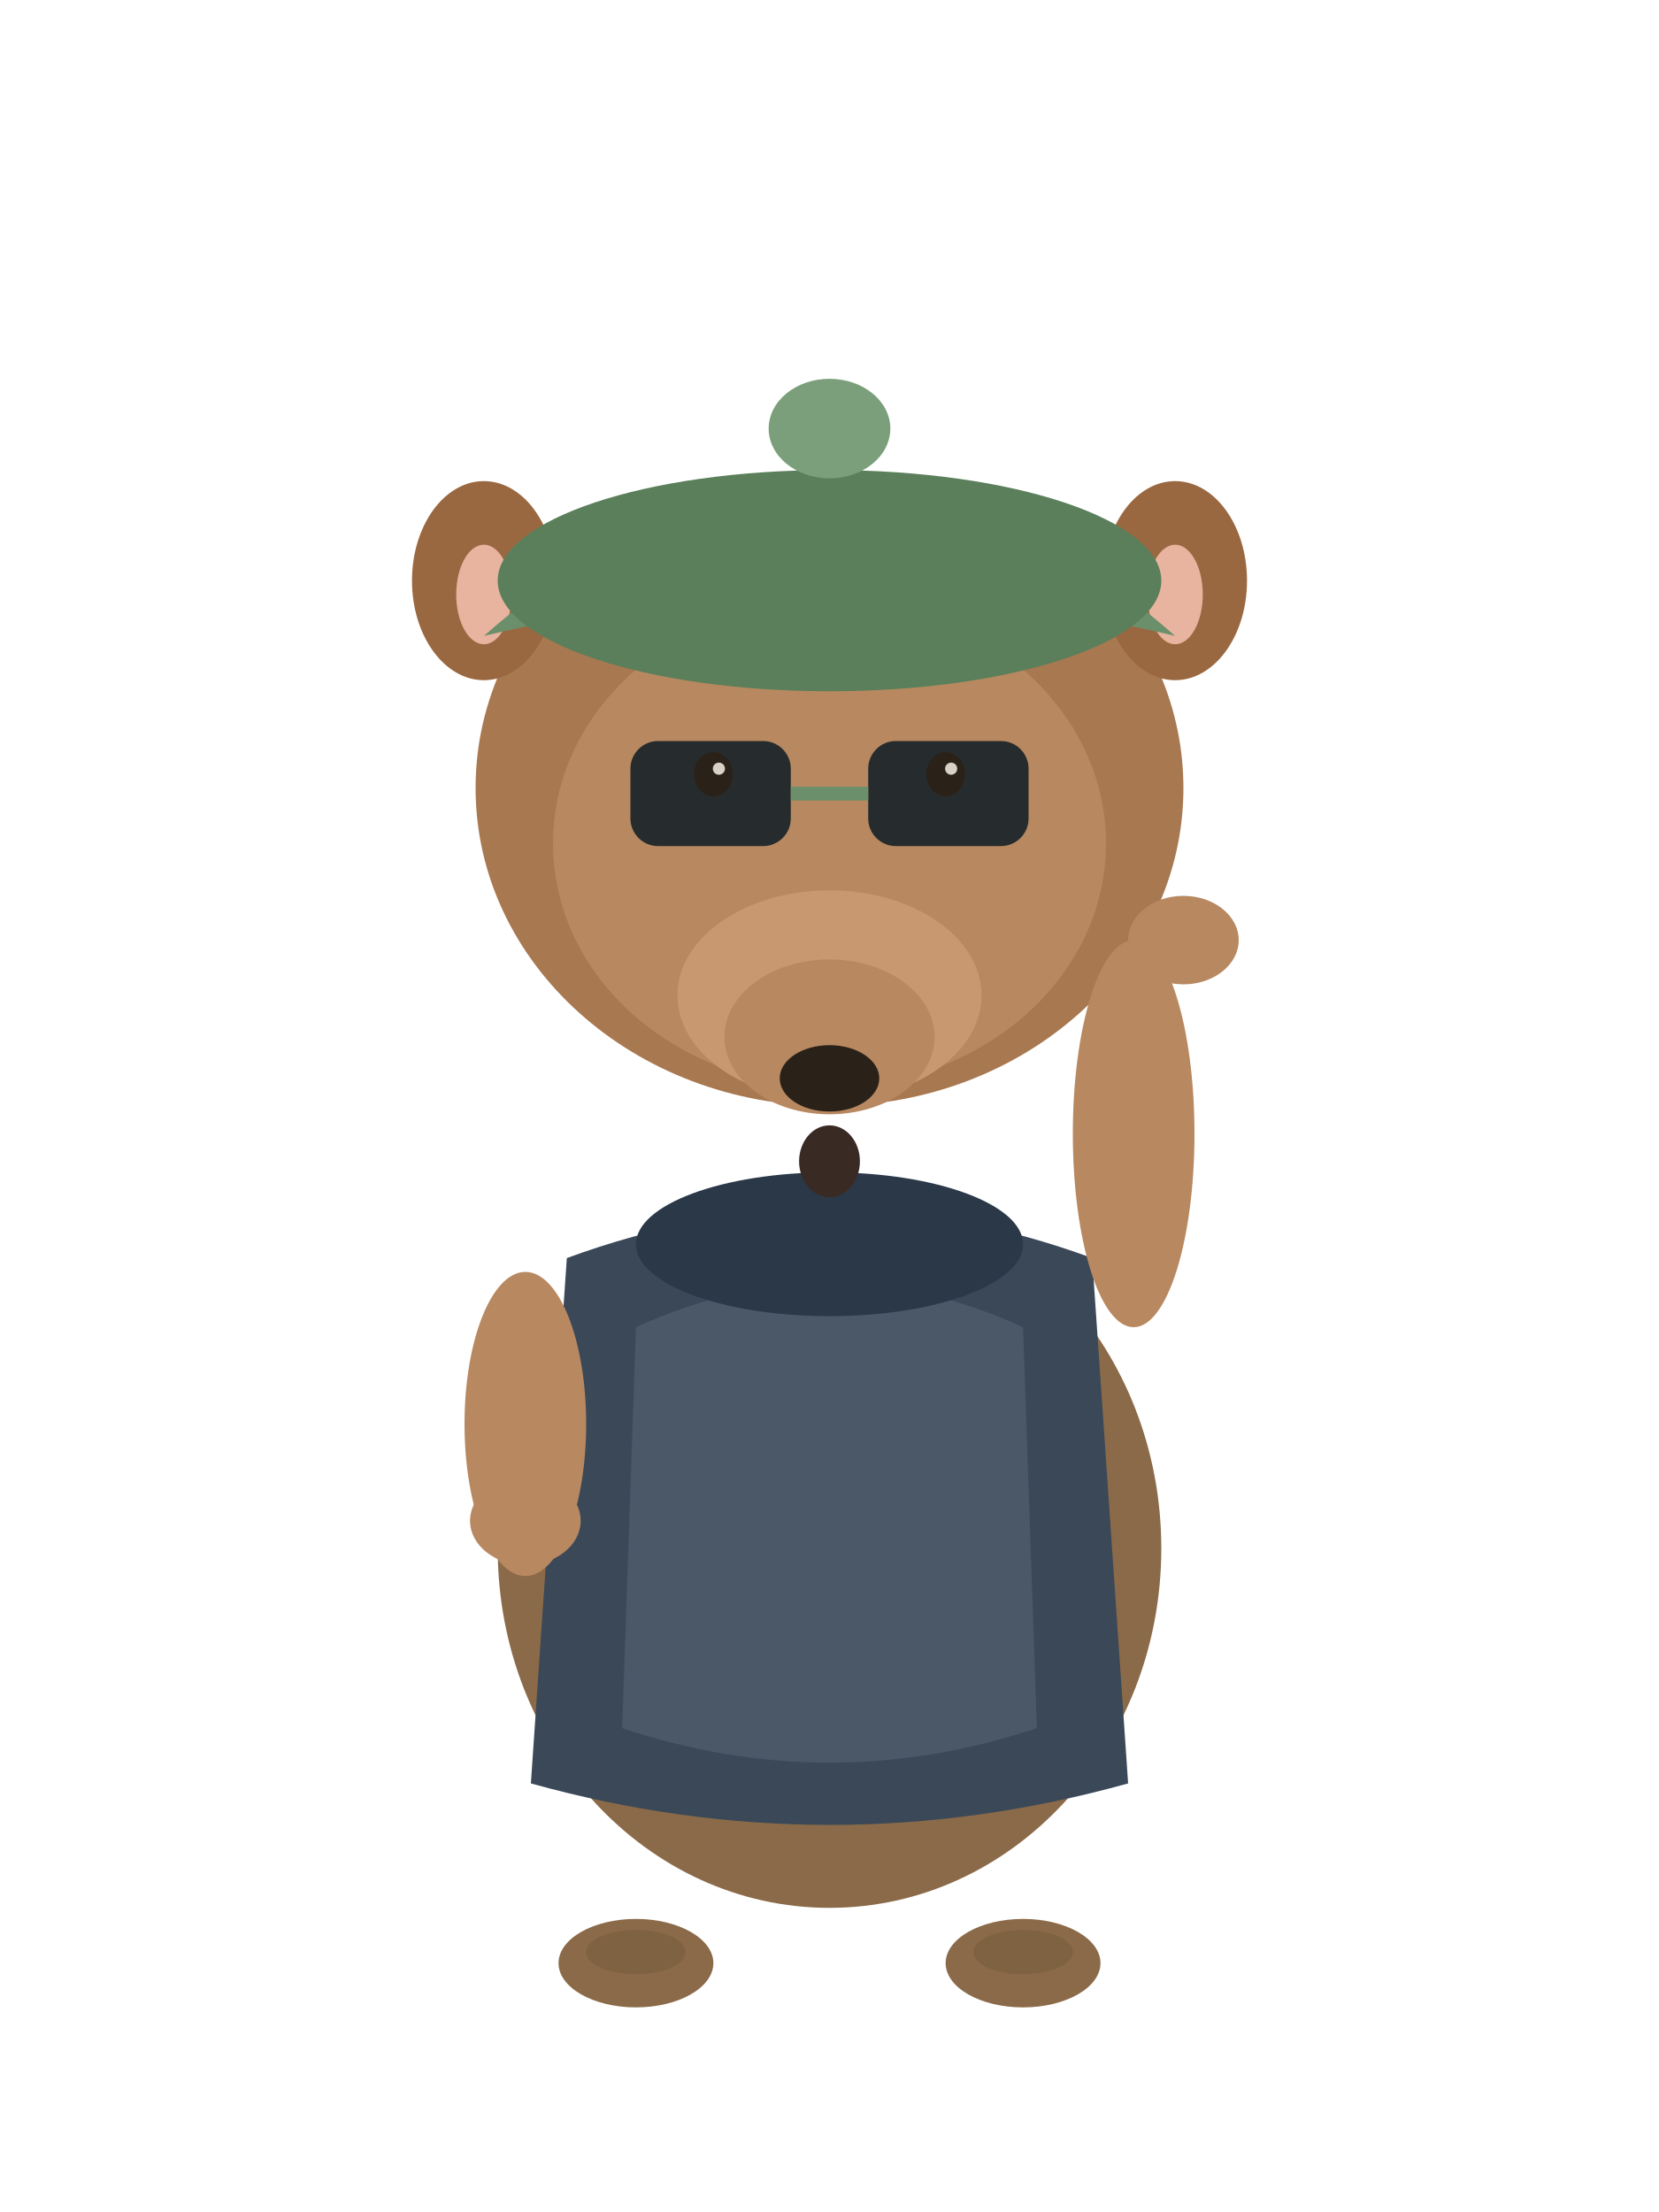
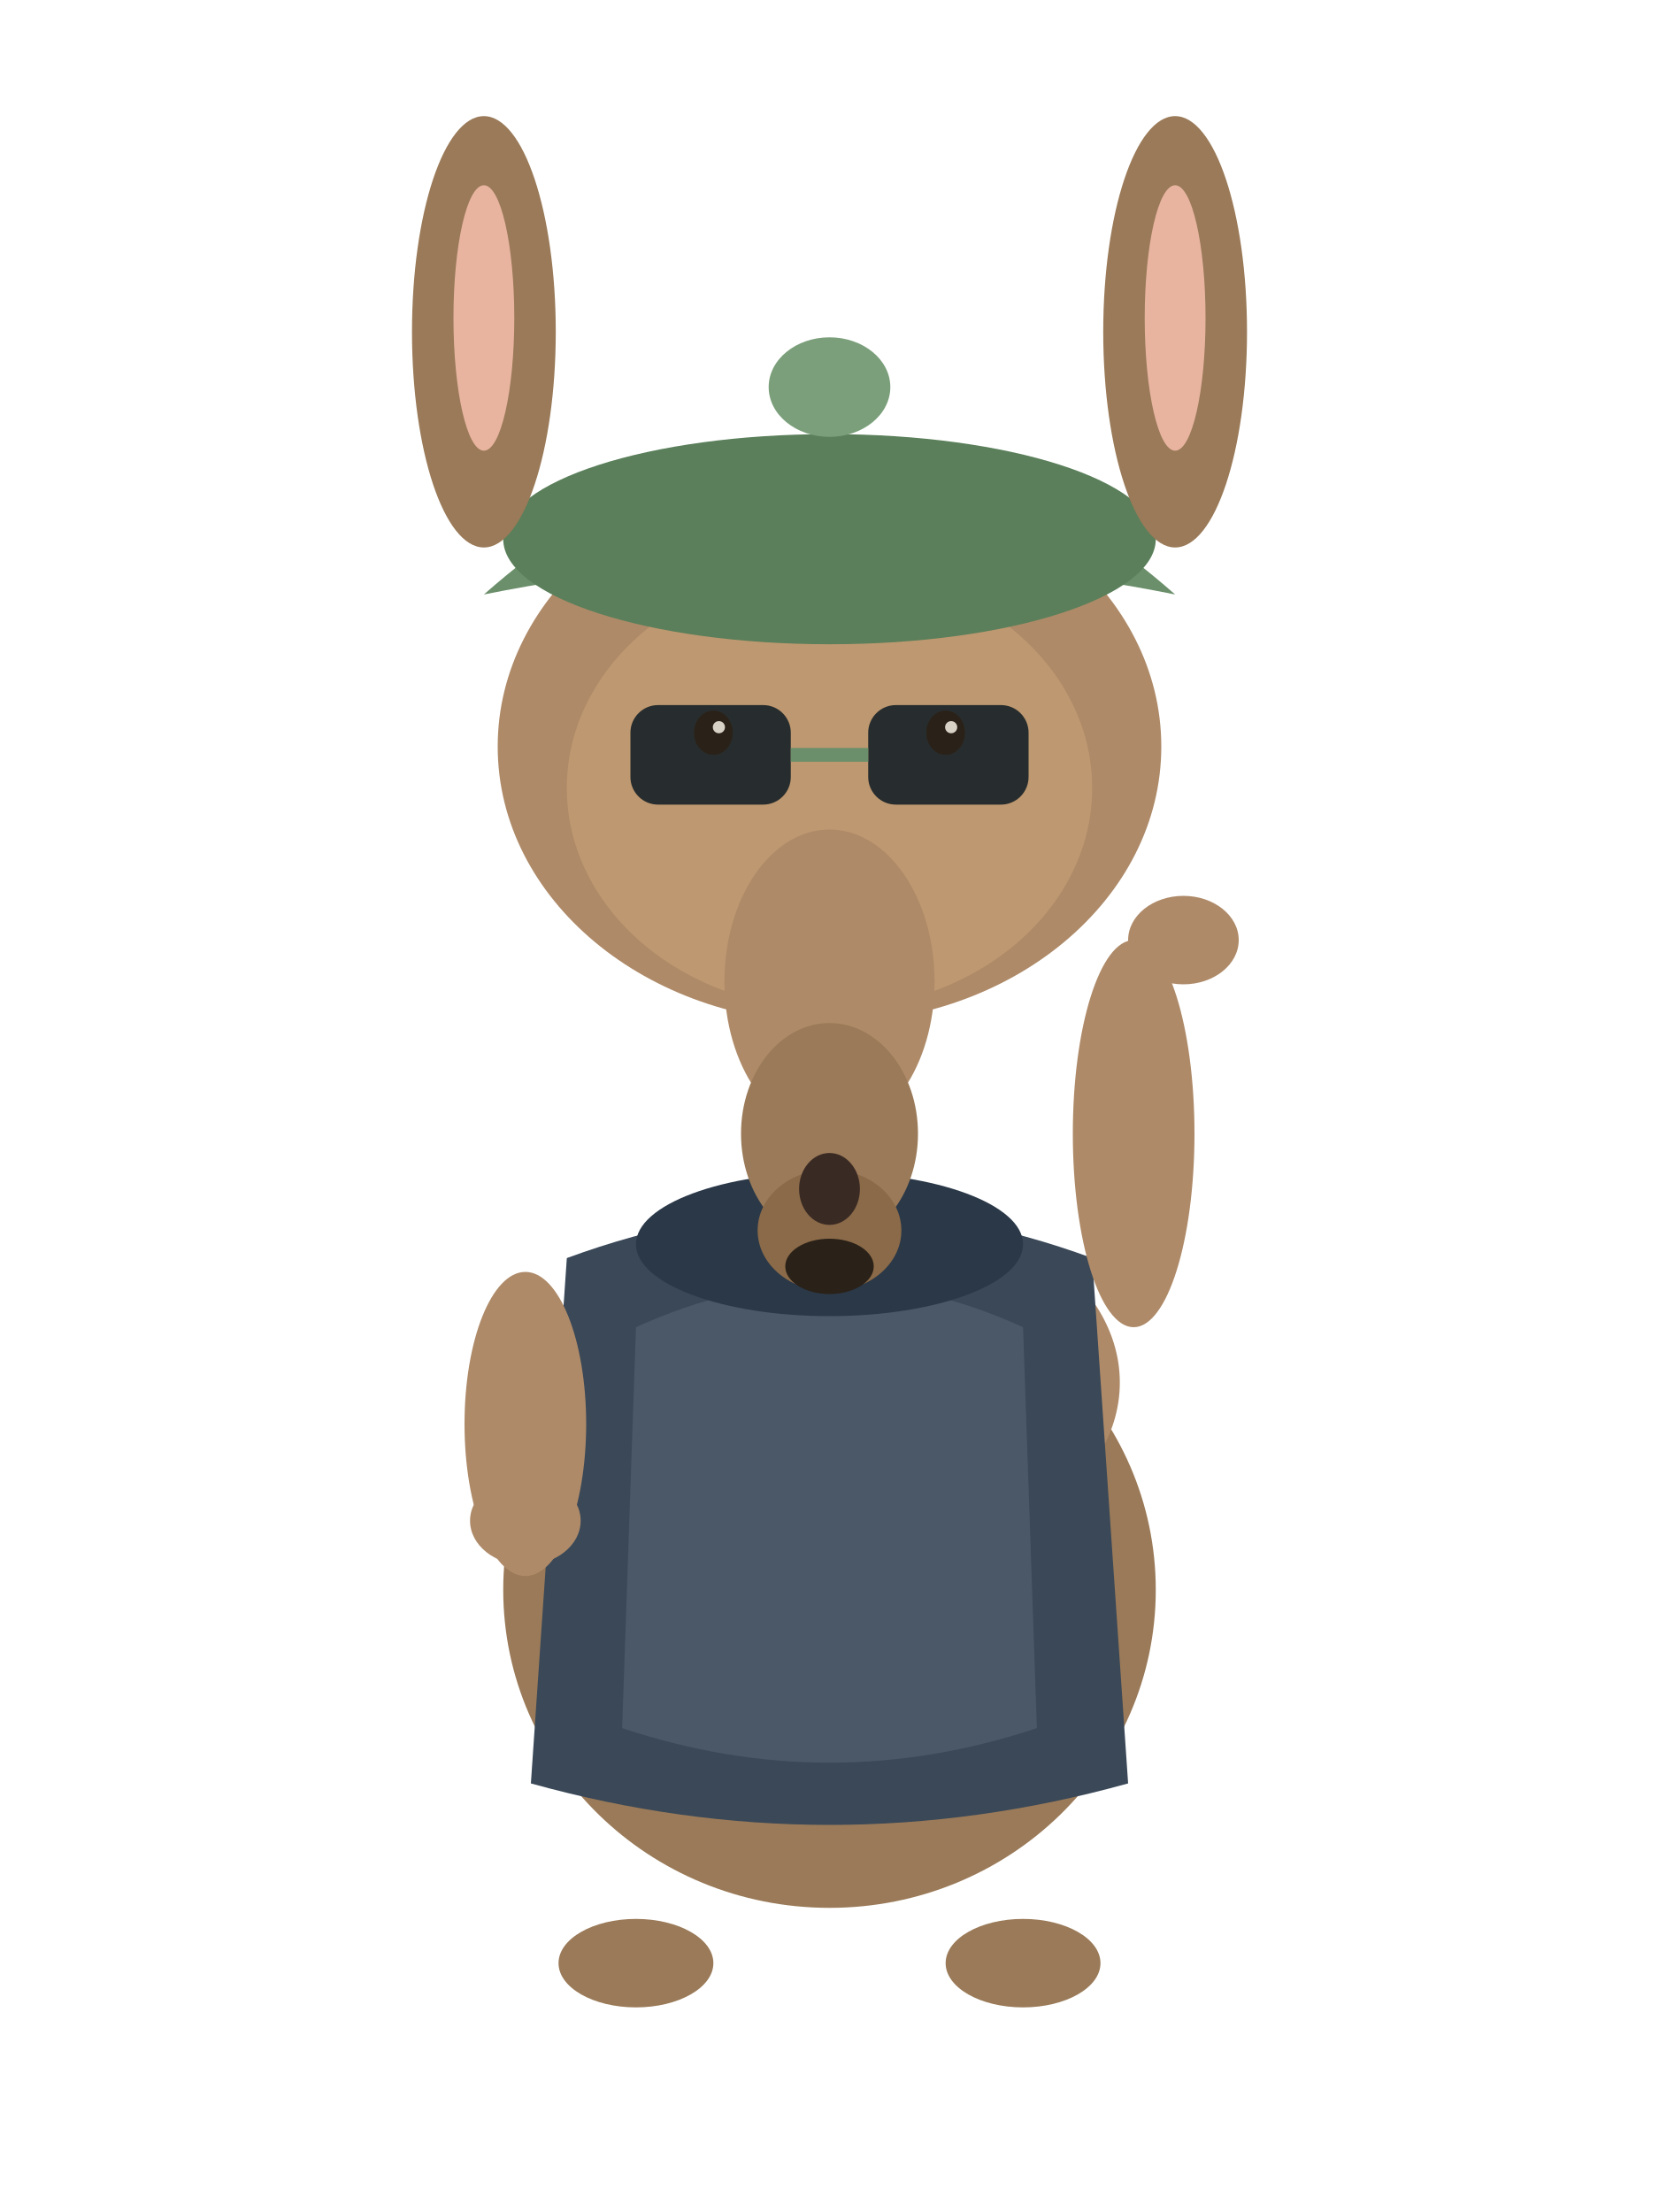
<svg xmlns="http://www.w3.org/2000/svg" width="600" height="800" viewBox="0 0 600 800">
-   <ellipse cx="300" cy="560" rx="120" ry="130" fill="#8a6a48" />
+   <ellipse cx="300" cy="575" rx="118" ry="115" fill="#9a7a58" />
+   <ellipse cx="300" cy="500" rx="105" ry="70" fill="#ae8a68" />
  <path d="M205,455 Q300,420 395,455 L408,645 Q300,675 192,645 Z" fill="#3a4858" />
  <path d="M230,480 Q300,448 370,480 L375,625 Q300,650 225,625 Z" fill="#4a5868" />
  <ellipse cx="300" cy="450" rx="70" ry="26" fill="#2a3848" />
-   <ellipse cx="300" cy="285" rx="128" ry="115" fill="#a87850" />
-   <ellipse cx="300" cy="305" rx="100" ry="88" fill="#b88860" />
-   <ellipse cx="175" cy="210" rx="26" ry="36" fill="#9a6840" />
-   <ellipse cx="425" cy="210" rx="26" ry="36" fill="#9a6840" />
-   <ellipse cx="175" cy="215" rx="10" ry="18" fill="#e8b4a0" />
-   <ellipse cx="425" cy="215" rx="10" ry="18" fill="#e8b4a0" />
-   <ellipse cx="300" cy="360" rx="55" ry="38" fill="#c89870" />
-   <ellipse cx="300" cy="375" rx="38" ry="28" fill="#b88860" />
-   <ellipse cx="300" cy="390" rx="18" ry="12" fill="#2a2118" />
-   <path d="M175,230 Q300,120 425,230 Q300,200 175,230 Z" fill="#6b8f6a" />
-   <ellipse cx="300" cy="210" rx="120" ry="40" fill="#5a7f5a" />
-   <ellipse cx="300" cy="155" rx="22" ry="18" fill="#7a9f7a" />
-   <rect x="228" y="268" width="58" height="38" rx="10" fill="#1a2428" opacity=".92" />
-   <rect x="314" y="268" width="58" height="38" rx="10" fill="#1a2428" opacity=".92" />
-   <path d="M286,287 H314" stroke="#6b8f6a" stroke-width="5" />
-   <ellipse cx="258" cy="280" rx="7" ry="8" fill="#2a2118" />
-   <ellipse cx="342" cy="280" rx="7" ry="8" fill="#2a2118" />
-   <ellipse cx="260" cy="278" rx="2.2" ry="2.2" fill="#f7f0e4" opacity=".85" />
-   <ellipse cx="344" cy="278" rx="2.2" ry="2.2" fill="#f7f0e4" opacity=".85" />
-   <ellipse cx="300" cy="420" rx="11" ry="13" fill="#3a2a24" />
-   <ellipse cx="190" cy="515.0" rx="22" ry="55.0" fill="#b88860" />
-   <ellipse cx="190" cy="550" rx="20" ry="16" fill="#b88860" />
-   <ellipse cx="410" cy="410.0" rx="22" ry="70.0" fill="#b88860" />
-   <ellipse cx="428" cy="340" rx="20" ry="16" fill="#b88860" />
-   <ellipse cx="230" cy="710" rx="28" ry="16" fill="#8a6a48" />
-   <ellipse cx="370" cy="710" rx="28" ry="16" fill="#8a6a48" />
-   <ellipse cx="230" cy="706" rx="18" ry="8" fill="#000" opacity=".08" />
-   <ellipse cx="370" cy="706" rx="18" ry="8" fill="#000" opacity=".08" />
+   <ellipse cx="300" cy="270" rx="120" ry="100" fill="#ae8a68" />
+   <ellipse cx="300" cy="285" rx="95" ry="80" fill="#be9870" />
+   <ellipse cx="300" cy="355" rx="38" ry="55" fill="#ae8a68" />
+   <ellipse cx="300" cy="410" rx="32" ry="40" fill="#9a7a58" />
+   <ellipse cx="300" cy="445" rx="26" ry="22" fill="#8a6a48" />
+   <ellipse cx="300" cy="458" rx="16" ry="10" fill="#2a2118" />
+   <path d="M175,215 Q300,105 425,215 Q300,190 175,215 Z" fill="#6b8f6a" />
+   <ellipse cx="300" cy="195" rx="118" ry="38" fill="#5a7f5a" />
+   <ellipse cx="300" cy="140" rx="22" ry="18" fill="#7a9f7a" />
+   <ellipse cx="175" cy="120" rx="26" ry="78" fill="#9a7a58" />
+   <ellipse cx="425" cy="120" rx="26" ry="78" fill="#9a7a58" />
+   <ellipse cx="175" cy="115" rx="11" ry="48" fill="#e8b4a0" />
+   <ellipse cx="425" cy="115" rx="11" ry="48" fill="#e8b4a0" />
+   <rect x="228" y="255" width="58" height="36" rx="10" fill="#1a2428" opacity=".92" />
+   <rect x="314" y="255" width="58" height="36" rx="10" fill="#1a2428" opacity=".92" />
+   <path d="M286,273 H314" stroke="#6b8f6a" stroke-width="5" />
+   <ellipse cx="258" cy="265" rx="7" ry="8" fill="#2a2118" />
+   <ellipse cx="342" cy="265" rx="7" ry="8" fill="#2a2118" />
+   <ellipse cx="260" cy="263" rx="2.2" ry="2.2" fill="#f7f0e4" opacity=".85" />
+   <ellipse cx="344" cy="263" rx="2.2" ry="2.2" fill="#f7f0e4" opacity=".85" />
+   <ellipse cx="300" cy="430" rx="11" ry="13" fill="#3a2a24" />
+   <ellipse cx="190" cy="515.0" rx="22" ry="55.0" fill="#ae8a68" />
+   <ellipse cx="190" cy="550" rx="20" ry="16" fill="#ae8a68" />
+   <ellipse cx="410" cy="410.0" rx="22" ry="70.0" fill="#ae8a68" />
+   <ellipse cx="428" cy="340" rx="20" ry="16" fill="#ae8a68" />
+   <ellipse cx="230" cy="710" rx="28" ry="16" fill="#9a7a58" />
+   <ellipse cx="370" cy="710" rx="28" ry="16" fill="#9a7a58" />
</svg>
